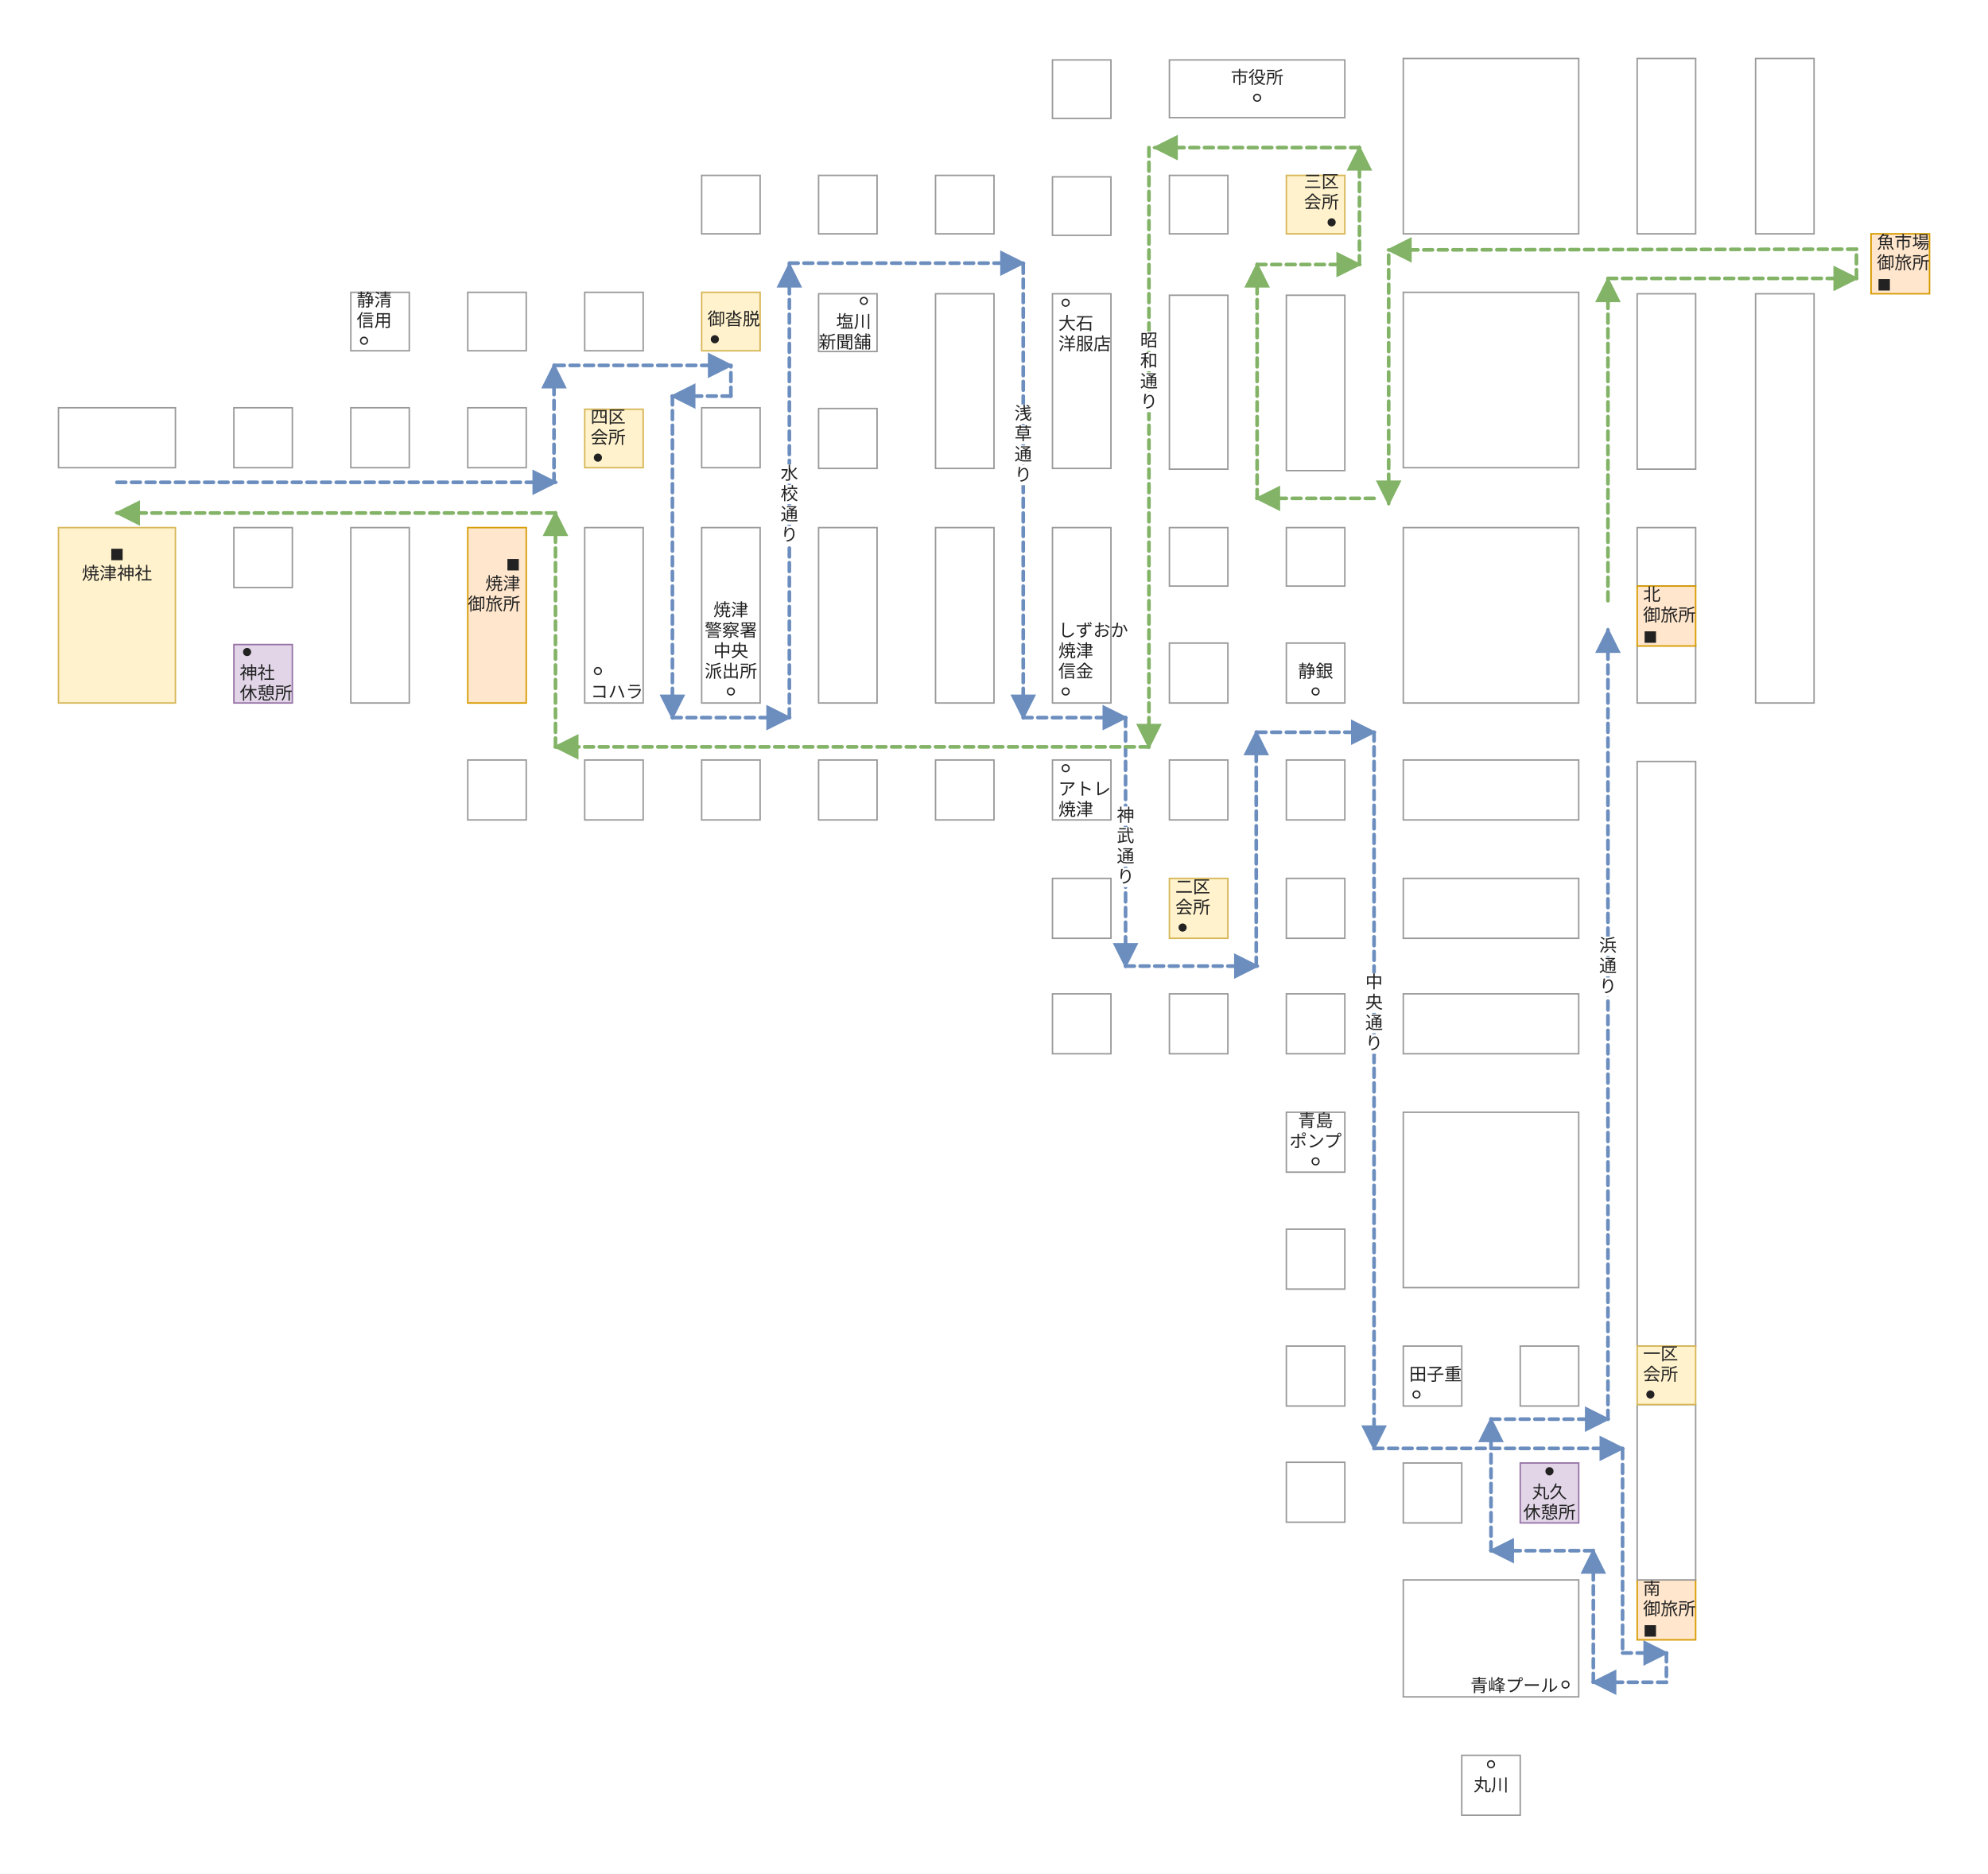
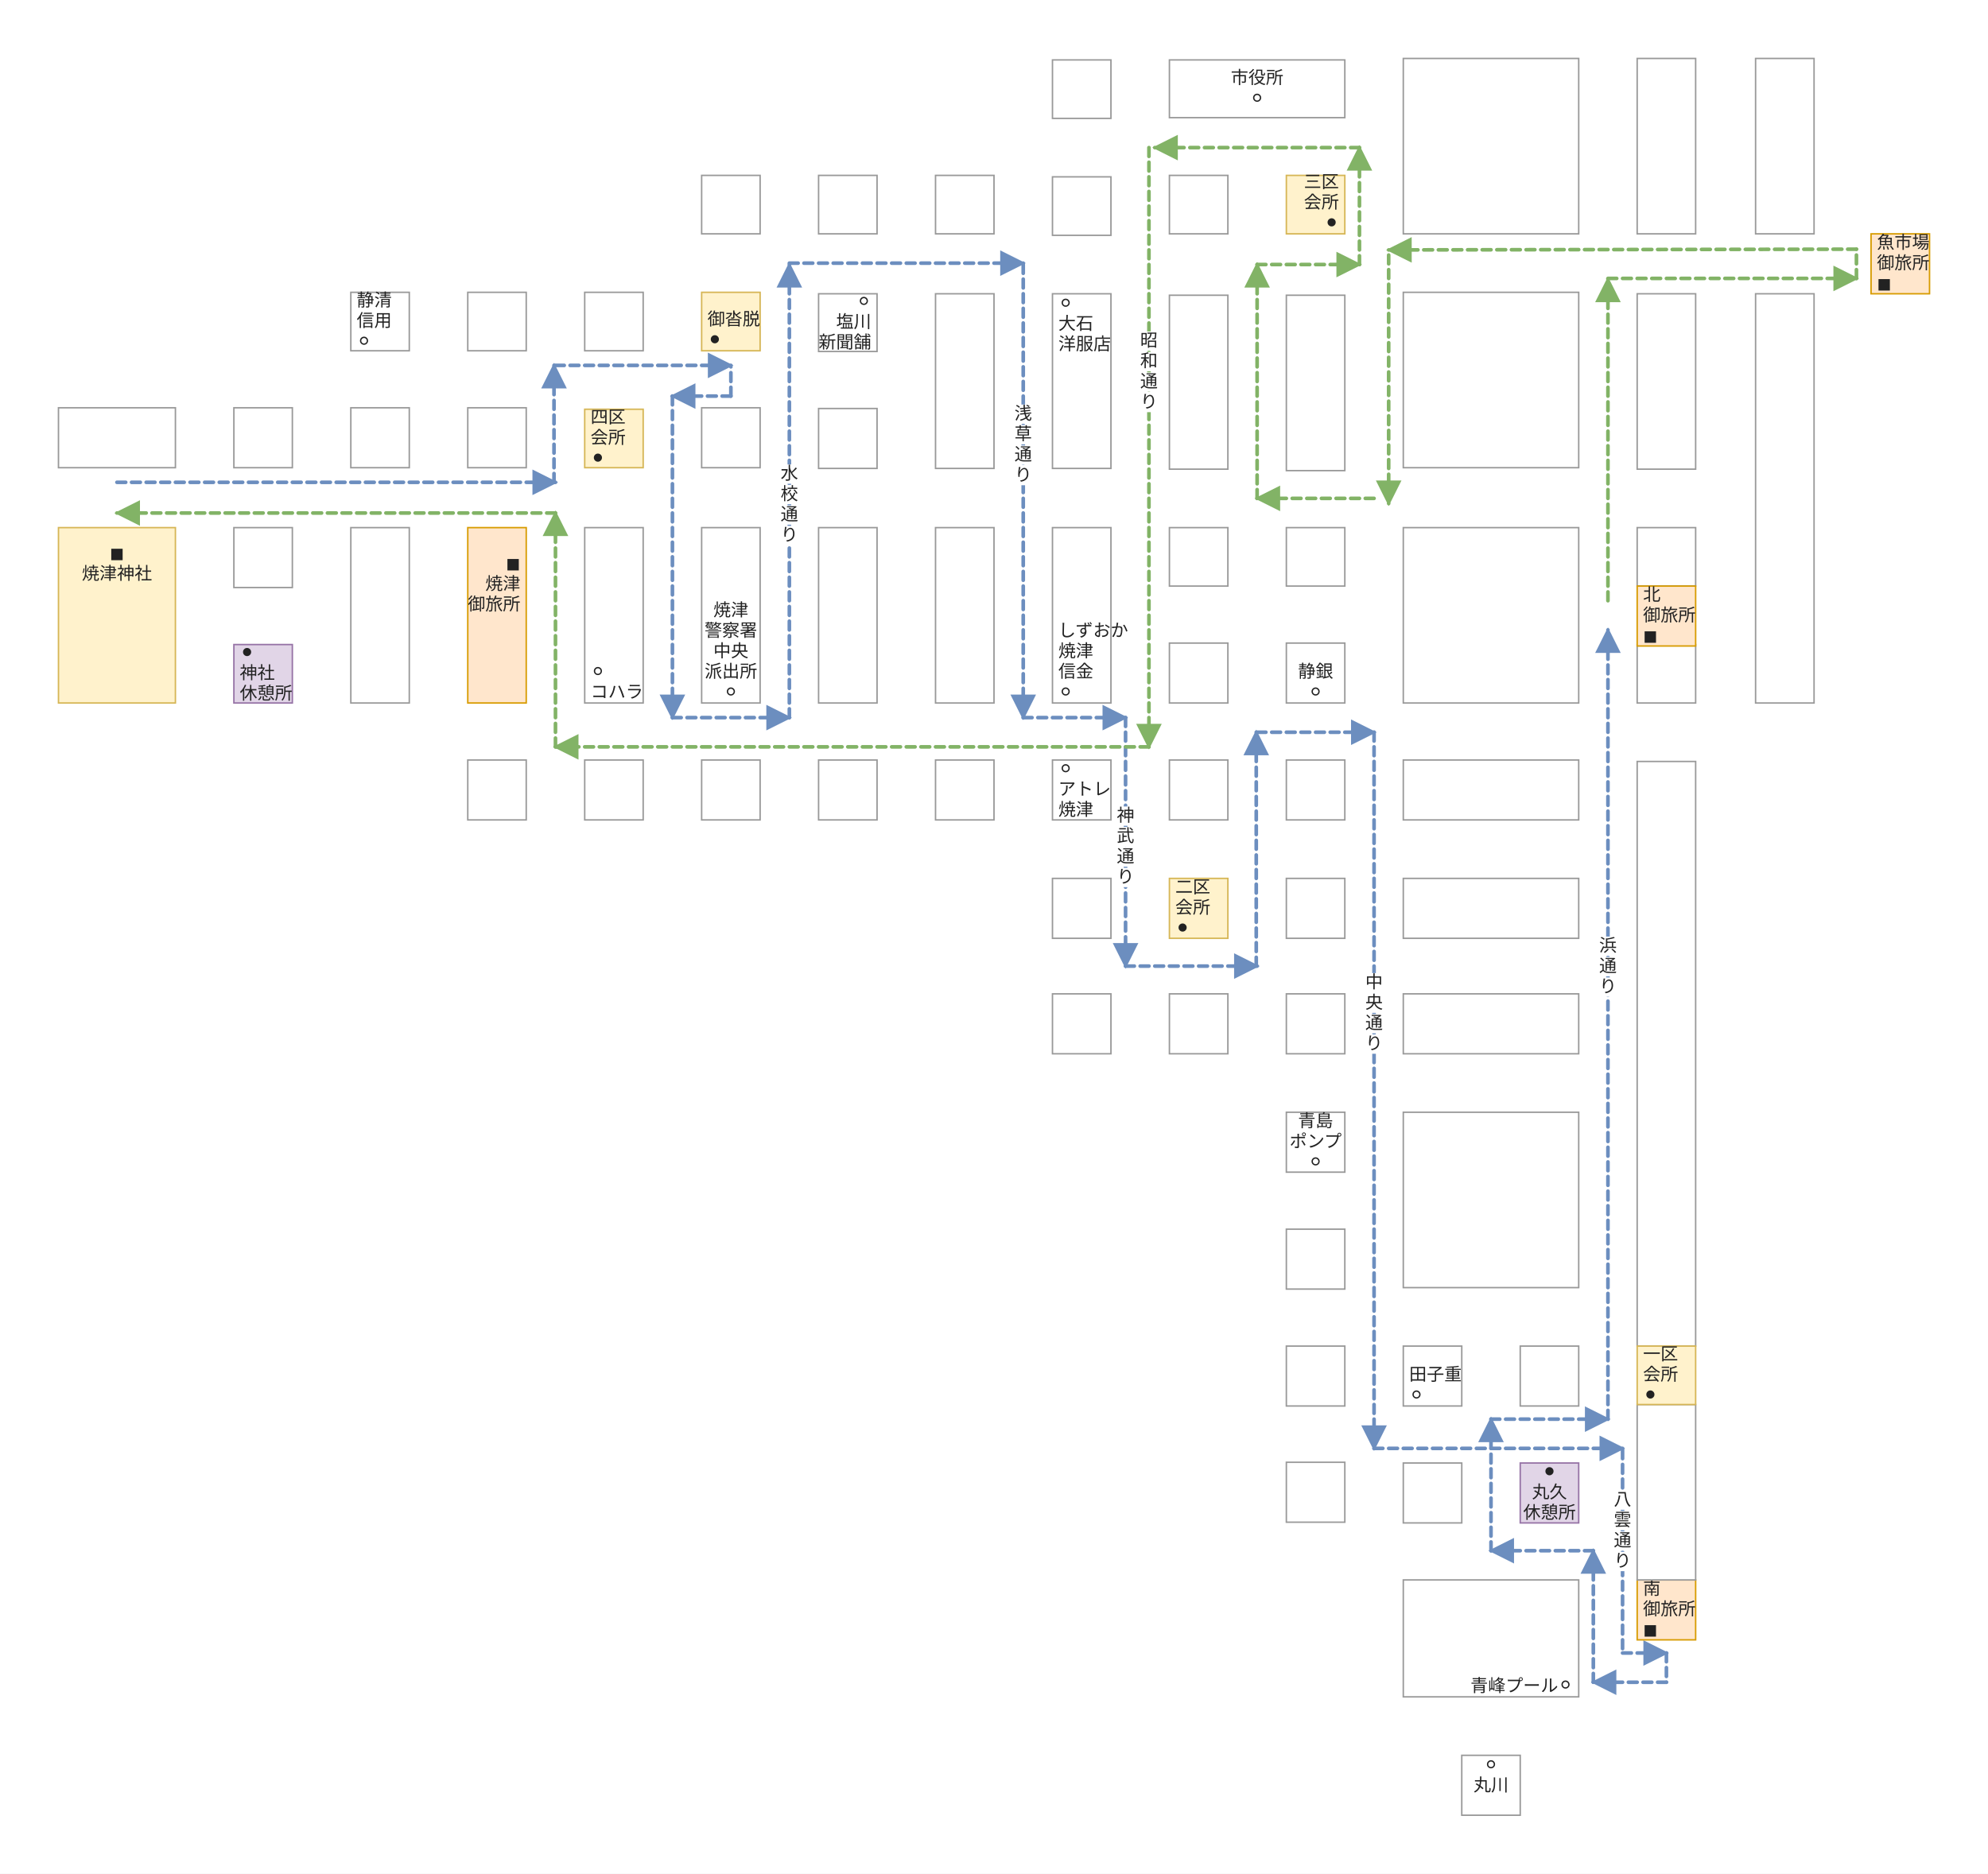
<svg xmlns="http://www.w3.org/2000/svg" viewBox="40.0 -121.0 1360.0 1282.0" width="1360" height="1282" font-family="sans-serif">
  <rect x="40.0" y="-121.0" width="1360.0" height="1282.0" fill="#ffffff" />
  <defs>
    <marker id="arrow-blue" viewBox="0 0 10 10" refX="9" refY="5" markerWidth="7" markerHeight="7" orient="auto-start-reverse">
      <path d="M0,0 L10,5 L0,10 z" fill="#6c8ebf" />
    </marker>
    <marker id="arrow-green" viewBox="0 0 10 10" refX="9" refY="5" markerWidth="7" markerHeight="7" orient="auto-start-reverse">
      <path d="M0,0 L10,5 L0,10 z" fill="#82b366" />
    </marker>
  </defs>
  <path d="M 120.0,209.0 L 420.0,209.0" fill="none" stroke="#6c8ebf" stroke-width="2.5" stroke-dasharray="6,4" marker-end="url(#arrow-blue)" stroke-linecap="round" stroke-linejoin="round" />
  <path d="M 419.0,209.0 L 419.0,129.0" fill="none" stroke="#6c8ebf" stroke-width="2.5" stroke-dasharray="6,4" marker-end="url(#arrow-blue)" stroke-linecap="round" stroke-linejoin="round" />
  <path d="M 420.0,129.0 L 540.0,129.0" fill="none" stroke="#6c8ebf" stroke-width="2.5" stroke-dasharray="6,4" marker-end="url(#arrow-blue)" stroke-linecap="round" stroke-linejoin="round" />
  <path d="M 500.0,150.0 L 500.0,370.0" fill="none" stroke="#6c8ebf" stroke-width="2.5" stroke-dasharray="6,4" marker-end="url(#arrow-blue)" stroke-linecap="round" stroke-linejoin="round" />
  <path d="M 500.0,370 L 580.0,370" fill="none" stroke="#6c8ebf" stroke-width="2.5" stroke-dasharray="6,4" marker-end="url(#arrow-blue)" stroke-linecap="round" stroke-linejoin="round" />
  <path d="M 580.0,370.0 L 580.0,60.0" fill="none" stroke="#6c8ebf" stroke-width="2.5" stroke-dasharray="6,4" marker-end="url(#arrow-blue)" stroke-linecap="round" stroke-linejoin="round" />
  <path d="M 580.0,59.05 L 740.0,59.05" fill="none" stroke="#6c8ebf" stroke-width="2.5" stroke-dasharray="6,4" marker-end="url(#arrow-blue)" stroke-linecap="round" stroke-linejoin="round" />
  <path d="M 740.0,60.0 L 740.0,370.0" fill="none" stroke="#6c8ebf" stroke-width="2.5" stroke-dasharray="6,4" marker-end="url(#arrow-blue)" stroke-linecap="round" stroke-linejoin="round" />
  <path d="M 740.0,370.0 L 810.0,370.0" fill="none" stroke="#6c8ebf" stroke-width="2.5" stroke-dasharray="6,4" marker-end="url(#arrow-blue)" stroke-linecap="round" stroke-linejoin="round" />
  <path d="M 810.0,370.0 L 810.0,540.0" fill="none" stroke="#6c8ebf" stroke-width="2.5" stroke-dasharray="6,4" marker-end="url(#arrow-blue)" stroke-linecap="round" stroke-linejoin="round" />
  <path d="M 810.0,540.0 L 900.0,540.0" fill="none" stroke="#6c8ebf" stroke-width="2.5" stroke-dasharray="6,4" marker-end="url(#arrow-blue)" stroke-linecap="round" stroke-linejoin="round" />
  <path d="M 899.41,540.0 L 899.41,380.0" fill="none" stroke="#6c8ebf" stroke-width="2.5" stroke-dasharray="6,4" marker-end="url(#arrow-blue)" stroke-linecap="round" stroke-linejoin="round" />
  <path d="M 540.0,150.0 L 500.0,150.0" fill="none" stroke="#6c8ebf" stroke-width="2.5" stroke-dasharray="6,4" marker-end="url(#arrow-blue)" stroke-linecap="round" stroke-linejoin="round" />
  <path d="M 540.0,150.0 L 540.0,130.0" fill="none" stroke="#6c8ebf" stroke-width="2.5" stroke-dasharray="6,4" stroke-linecap="round" stroke-linejoin="round" />
  <path d="M 900.0,380.0 L 980.0,380.0" fill="none" stroke="#6c8ebf" stroke-width="2.5" stroke-dasharray="6,4" marker-end="url(#arrow-blue)" stroke-linecap="round" stroke-linejoin="round" />
  <path d="M 980.0,380.0 L 980.0,870.0" fill="none" stroke="#6c8ebf" stroke-width="2.5" stroke-dasharray="6,4" marker-end="url(#arrow-blue)" stroke-linecap="round" stroke-linejoin="round" />
  <path d="M 980.0,870.0 L 1150.0,870.0" fill="none" stroke="#6c8ebf" stroke-width="2.5" stroke-dasharray="6,4" marker-end="url(#arrow-blue)" stroke-linecap="round" stroke-linejoin="round" />
  <path d="M 1150.0,871.0 L 1150.0,1010.0" fill="none" stroke="#6c8ebf" stroke-width="2.5" stroke-dasharray="6,4" stroke-linecap="round" stroke-linejoin="round" />
  <path d="M 1150.0,1010.0 L 1180.0,1010.0" fill="none" stroke="#6c8ebf" stroke-width="2.5" stroke-dasharray="6,4" marker-end="url(#arrow-blue)" stroke-linecap="round" stroke-linejoin="round" />
  <path d="M 1180.0,1010.0 L 1180.0,1030.0" fill="none" stroke="#6c8ebf" stroke-width="2.5" stroke-dasharray="6,4" stroke-linecap="round" stroke-linejoin="round" />
  <path d="M 1180.0,1030.0 L 1130.0,1030.0" fill="none" stroke="#6c8ebf" stroke-width="2.5" stroke-dasharray="6,4" marker-end="url(#arrow-blue)" stroke-linecap="round" stroke-linejoin="round" />
  <path d="M 1130.0,1030.0 L 1130.0,940.0" fill="none" stroke="#6c8ebf" stroke-width="2.5" stroke-dasharray="6,4" marker-end="url(#arrow-blue)" stroke-linecap="round" stroke-linejoin="round" />
  <path d="M 1130.0,940.0 L 1060.0,940.0" fill="none" stroke="#6c8ebf" stroke-width="2.5" stroke-dasharray="6,4" marker-end="url(#arrow-blue)" stroke-linecap="round" stroke-linejoin="round" />
  <path d="M 1060.0,940.0 L 1060.0,850.0" fill="none" stroke="#6c8ebf" stroke-width="2.5" stroke-dasharray="6,4" marker-end="url(#arrow-blue)" stroke-linecap="round" stroke-linejoin="round" />
  <path d="M 1060.0,850.0 L 1140.0,850.0" fill="none" stroke="#6c8ebf" stroke-width="2.5" stroke-dasharray="6,4" marker-end="url(#arrow-blue)" stroke-linecap="round" stroke-linejoin="round" />
  <path d="M 1140.0,850.0 L 1140.0,310.0" fill="none" stroke="#6c8ebf" stroke-width="2.5" stroke-dasharray="6,4" marker-end="url(#arrow-blue)" stroke-linecap="round" stroke-linejoin="round" />
  <path d="M 1140.0,290.0 L 1140.0,70.0" fill="none" stroke="#82b366" stroke-width="2.5" stroke-dasharray="6,4" marker-end="url(#arrow-green)" stroke-linecap="round" stroke-linejoin="round" />
  <path d="M 1140.0,69.5 L 1310.0,69.5" fill="none" stroke="#82b366" stroke-width="2.5" stroke-dasharray="6,4" marker-end="url(#arrow-green)" stroke-linecap="round" stroke-linejoin="round" />
  <path d="M 1310.0,69.5 L 1310.0,49.5" fill="none" stroke="#82b366" stroke-width="2.5" stroke-dasharray="6,4" stroke-linecap="round" stroke-linejoin="round" />
  <path d="M 1310.0,49.5 L 990.0,50.0" fill="none" stroke="#82b366" stroke-width="2.5" stroke-dasharray="6,4" marker-end="url(#arrow-green)" stroke-linecap="round" stroke-linejoin="round" />
  <path d="M 990.0,53.5 L 990.0,223.5" fill="none" stroke="#82b366" stroke-width="2.5" stroke-dasharray="6,4" marker-end="url(#arrow-green)" stroke-linecap="round" stroke-linejoin="round" />
  <path d="M 980.0,220.0 L 900.0,220.0" fill="none" stroke="#82b366" stroke-width="2.5" stroke-dasharray="6,4" marker-end="url(#arrow-green)" stroke-linecap="round" stroke-linejoin="round" />
  <path d="M 900.0,220.0 L 900.0,60.0" fill="none" stroke="#82b366" stroke-width="2.5" stroke-dasharray="6,4" marker-end="url(#arrow-green)" stroke-linecap="round" stroke-linejoin="round" />
  <path d="M 900.0,60.0 L 970.0,60.0" fill="none" stroke="#82b366" stroke-width="2.5" stroke-dasharray="6,4" marker-end="url(#arrow-green)" stroke-linecap="round" stroke-linejoin="round" />
  <path d="M 970.0,60.0 L 970.0,-20.0" fill="none" stroke="#82b366" stroke-width="2.5" stroke-dasharray="6,4" marker-end="url(#arrow-green)" stroke-linecap="round" stroke-linejoin="round" />
  <path d="M 970.0,-20.0 L 830.0,-20.0" fill="none" stroke="#82b366" stroke-width="2.5" stroke-dasharray="6,4" marker-end="url(#arrow-green)" stroke-linecap="round" stroke-linejoin="round" />
  <path d="M 826.0,-20.0 L 826.0,390.0" fill="none" stroke="#82b366" stroke-width="2.5" stroke-dasharray="6,4" marker-end="url(#arrow-green)" stroke-linecap="round" stroke-linejoin="round" />
  <path d="M 826.0,390.0 L 420.0,390.0" fill="none" stroke="#82b366" stroke-width="2.5" stroke-dasharray="6,4" marker-end="url(#arrow-green)" stroke-linecap="round" stroke-linejoin="round" />
  <path d="M 420.0,390.0 L 420.0,230.0" fill="none" stroke="#82b366" stroke-width="2.5" stroke-dasharray="6,4" marker-end="url(#arrow-green)" stroke-linecap="round" stroke-linejoin="round" />
  <path d="M 420.0,230.0 L 120.0,230.0" fill="none" stroke="#82b366" stroke-width="2.5" stroke-dasharray="6,4" marker-end="url(#arrow-green)" stroke-linecap="round" stroke-linejoin="round" />
  <rect x="80.0" y="240.0" width="80.0" height="120.0" fill="#fff2cc" stroke="#d6b656" stroke-width="1" />
  <text x="120.0" y="261.5" font-size="12" text-anchor="middle" fill="#222222">◼️</text>
  <text x="120.0" y="275.5" font-size="12" text-anchor="middle" fill="#222222">焼津神社</text>
  <rect x="200.0" y="240.0" width="40.0" height="41.0" fill="#ffffff" stroke="#999999" stroke-width="1" />
  <rect x="200.0" y="320.0" width="40.0" height="40.0" fill="#e1d5e7" stroke="#9673a6" stroke-width="1" />
  <text x="204.0" y="329.5" font-size="12" text-anchor="start" fill="#222222">⚫︎</text>
  <text x="204.0" y="343.5" font-size="12" text-anchor="start" fill="#222222">神社</text>
  <text x="204.0" y="357.5" font-size="12" text-anchor="start" fill="#222222">休憩所</text>
  <rect x="280.0" y="240.0" width="40.0" height="120.0" fill="#ffffff" stroke="#999999" stroke-width="1" />
  <rect x="360.0" y="240.0" width="40.0" height="120.0" fill="#ffe6cc" stroke="#d79b00" stroke-width="1" />
  <text x="396.0" y="268.5" font-size="12" text-anchor="end" fill="#222222">◼️</text>
  <text x="396.0" y="282.5" font-size="12" text-anchor="end" fill="#222222">焼津</text>
  <text x="396.0" y="296.5" font-size="12" text-anchor="end" fill="#222222">御旅所</text>
  <rect x="440.0" y="159.0" width="40.0" height="40.0" fill="#fff2cc" stroke="#d6b656" stroke-width="1" />
  <text x="444.0" y="168.5" font-size="12" text-anchor="start" fill="#222222">四区</text>
  <text x="444.0" y="182.5" font-size="12" text-anchor="start" fill="#222222">会所</text>
  <text x="444.0" y="196.5" font-size="12" text-anchor="start" fill="#222222">⚫︎</text>
  <rect x="520.0" y="79.0" width="40.0" height="40.0" fill="#fff2cc" stroke="#d6b656" stroke-width="1" />
  <text x="524.0" y="101.5" font-size="12" text-anchor="start" fill="#222222">御沓脱</text>
  <text x="524.0" y="115.5" font-size="12" text-anchor="start" fill="#222222">⚫︎</text>
  <rect x="440.0" y="240.0" width="40.0" height="120.0" fill="#ffffff" stroke="#999999" stroke-width="1" />
  <text x="444.0" y="342.5" font-size="12" text-anchor="start" fill="#222222">⚪︎</text>
  <text x="444.0" y="356.5" font-size="12" text-anchor="start" fill="#222222">コハラ</text>
  <rect x="520.0" y="158.0" width="40.0" height="41.0" fill="#ffffff" stroke="#999999" stroke-width="1" />
  <rect x="520.0" y="240.0" width="40.0" height="120.0" fill="#ffffff" stroke="#999999" stroke-width="1" />
  <text x="540.0" y="300.5" font-size="12" text-anchor="middle" fill="#222222">焼津</text>
  <text x="540.0" y="314.5" font-size="12" text-anchor="middle" fill="#222222">警察署</text>
  <text x="540.0" y="328.5" font-size="12" text-anchor="middle" fill="#222222">中央</text>
  <text x="540.0" y="342.5" font-size="12" text-anchor="middle" fill="#222222">派出所</text>
  <text x="540.0" y="356.5" font-size="12" text-anchor="middle" fill="#222222">⚪︎</text>
  <rect x="600.0" y="240.0" width="40.0" height="120.0" fill="#ffffff" stroke="#999999" stroke-width="1" />
  <rect x="572.3" y="196.794" width="15.4" height="13.2" fill="#ffffff" />
  <text x="580.0" y="206.994" font-size="12" text-anchor="middle" fill="#222222">水</text>
  <rect x="572.3" y="210.794" width="15.4" height="13.2" fill="#ffffff" />
  <text x="580.0" y="220.994" font-size="12" text-anchor="middle" fill="#222222">校</text>
  <rect x="572.3" y="224.794" width="15.4" height="13.2" fill="#ffffff" />
  <text x="580.0" y="234.994" font-size="12" text-anchor="middle" fill="#222222">通</text>
  <rect x="572.3" y="238.794" width="15.4" height="13.2" fill="#ffffff" />
  <text x="580.0" y="248.994" font-size="12" text-anchor="middle" fill="#222222">り</text>
  <rect x="600.0" y="80.0" width="40.0" height="39.5" fill="#ffffff" stroke="#999999" stroke-width="1" />
  <text x="636.0" y="89.25" font-size="12" text-anchor="end" fill="#222222">⚪︎</text>
  <text x="636.0" y="103.25" font-size="12" text-anchor="end" fill="#222222">塩川</text>
  <text x="636.0" y="117.25" font-size="12" text-anchor="end" fill="#222222">新聞舗</text>
  <rect x="680.0" y="80.0" width="40.0" height="119.5" fill="#ffffff" stroke="#999999" stroke-width="1" />
  <rect x="732.3" y="155.797" width="15.4" height="13.2" fill="#ffffff" />
  <text x="740.0" y="165.996" font-size="12" text-anchor="middle" fill="#222222">浅</text>
  <rect x="732.3" y="169.797" width="15.4" height="13.2" fill="#ffffff" />
  <text x="740.0" y="179.996" font-size="12" text-anchor="middle" fill="#222222">草</text>
  <rect x="732.3" y="183.797" width="15.4" height="13.2" fill="#ffffff" />
  <text x="740.0" y="193.996" font-size="12" text-anchor="middle" fill="#222222">通</text>
  <rect x="732.3" y="197.797" width="15.4" height="13.2" fill="#ffffff" />
  <text x="740.0" y="207.996" font-size="12" text-anchor="middle" fill="#222222">り</text>
  <rect x="760.0" y="80.0" width="40.0" height="119.5" fill="#ffffff" stroke="#999999" stroke-width="1" />
  <text x="764.0" y="90.5" font-size="12" text-anchor="start" fill="#222222">⚪︎</text>
  <text x="764.0" y="104.5" font-size="12" text-anchor="start" fill="#222222">大石</text>
  <text x="764.0" y="118.5" font-size="12" text-anchor="start" fill="#222222">洋服店</text>
  <rect x="600.0" y="158.5" width="40.0" height="41.0" fill="#ffffff" stroke="#999999" stroke-width="1" />
  <rect x="760.0" y="240.0" width="40.0" height="120.0" fill="#ffffff" stroke="#999999" stroke-width="1" />
  <text x="764.0" y="314.5" font-size="12" text-anchor="start" fill="#222222">しずおか</text>
  <text x="764.0" y="328.5" font-size="12" text-anchor="start" fill="#222222">焼津</text>
  <text x="764.0" y="342.5" font-size="12" text-anchor="start" fill="#222222">信金</text>
  <text x="764.0" y="356.5" font-size="12" text-anchor="start" fill="#222222">⚪︎</text>
  <rect x="840.0" y="240.0" width="40.0" height="40.0" fill="#ffffff" stroke="#999999" stroke-width="1" />
  <rect x="840.0" y="319.0" width="40.0" height="41.0" fill="#ffffff" stroke="#999999" stroke-width="1" />
  <rect x="760.0" y="399.0" width="40.0" height="41.0" fill="#ffffff" stroke="#999999" stroke-width="1" />
  <text x="764.0" y="409.0" font-size="12" text-anchor="start" fill="#222222">⚪︎</text>
  <text x="764.0" y="423.0" font-size="12" text-anchor="start" fill="#222222">アトレ</text>
  <text x="764.0" y="437.0" font-size="12" text-anchor="start" fill="#222222">焼津</text>
  <rect x="680.0" y="240.0" width="40.0" height="120.0" fill="#ffffff" stroke="#999999" stroke-width="1" />
  <rect x="840.0" y="399.0" width="40.0" height="41.0" fill="#ffffff" stroke="#999999" stroke-width="1" />
  <rect x="840.0" y="480.0" width="40.0" height="41.0" fill="#fff2cc" stroke="#d6b656" stroke-width="1" />
  <text x="844.0" y="490.0" font-size="12" text-anchor="start" fill="#222222">二区</text>
  <text x="844.0" y="504.0" font-size="12" text-anchor="start" fill="#222222">会所</text>
  <text x="844.0" y="518.0" font-size="12" text-anchor="start" fill="#222222">⚫︎</text>
  <rect x="802.3" y="430.799" width="15.4" height="13.2" fill="#ffffff" />
  <text x="810.0" y="440.999" font-size="12" text-anchor="middle" fill="#222222">神</text>
  <rect x="802.3" y="444.799" width="15.4" height="13.2" fill="#ffffff" />
  <text x="810.0" y="454.999" font-size="12" text-anchor="middle" fill="#222222">武</text>
  <rect x="802.3" y="458.799" width="15.4" height="13.2" fill="#ffffff" />
  <text x="810.0" y="468.999" font-size="12" text-anchor="middle" fill="#222222">通</text>
  <rect x="802.3" y="472.799" width="15.4" height="13.2" fill="#ffffff" />
  <text x="810.0" y="482.999" font-size="12" text-anchor="middle" fill="#222222">り</text>
  <rect x="920.0" y="399.0" width="40.0" height="41.0" fill="#ffffff" stroke="#999999" stroke-width="1" />
  <rect x="920.0" y="480.0" width="40.0" height="41.0" fill="#ffffff" stroke="#999999" stroke-width="1" />
  <rect x="1000.0" y="399.0" width="120.0" height="41.0" fill="#ffffff" stroke="#999999" stroke-width="1" />
  <rect x="1000.0" y="480.0" width="120.0" height="41.0" fill="#ffffff" stroke="#999999" stroke-width="1" />
  <rect x="972.3" y="544.792" width="15.4" height="13.2" fill="#ffffff" />
  <text x="980.0" y="554.992" font-size="12" text-anchor="middle" fill="#222222">中</text>
  <rect x="972.3" y="558.792" width="15.4" height="13.2" fill="#ffffff" />
  <text x="980.0" y="568.992" font-size="12" text-anchor="middle" fill="#222222">央</text>
  <rect x="972.3" y="572.792" width="15.4" height="13.2" fill="#ffffff" />
  <text x="980.0" y="582.992" font-size="12" text-anchor="middle" fill="#222222">通</text>
  <rect x="972.3" y="586.792" width="15.4" height="13.2" fill="#ffffff" />
  <text x="980.0" y="596.992" font-size="12" text-anchor="middle" fill="#222222">り</text>
  <rect x="1000.0" y="559.0" width="120.0" height="41.0" fill="#ffffff" stroke="#999999" stroke-width="1" />
  <rect x="920.0" y="640.0" width="40.0" height="41.0" fill="#ffffff" stroke="#999999" stroke-width="1" />
  <text x="940.0" y="650.0" font-size="12" text-anchor="middle" fill="#222222">青島</text>
  <text x="940.0" y="664.0" font-size="12" text-anchor="middle" fill="#222222">ポンプ</text>
  <text x="940.0" y="678.0" font-size="12" text-anchor="middle" fill="#222222">⚪︎</text>
  <rect x="920.0" y="559.0" width="40.0" height="41.0" fill="#ffffff" stroke="#999999" stroke-width="1" />
  <rect x="920.0" y="720.0" width="40.0" height="41.0" fill="#ffffff" stroke="#999999" stroke-width="1" />
  <rect x="920.0" y="800.0" width="40.0" height="41.0" fill="#ffffff" stroke="#999999" stroke-width="1" />
  <rect x="1000.0" y="800.0" width="40.0" height="41.0" fill="#ffffff" stroke="#999999" stroke-width="1" />
  <text x="1004.0" y="823.5" font-size="12" text-anchor="start" fill="#222222">田子重</text>
  <text x="1004.0" y="837.5" font-size="12" text-anchor="start" fill="#222222">⚪︎</text>
  <rect x="1000.0" y="640.0" width="120.0" height="120.0" fill="#ffffff" stroke="#999999" stroke-width="1" />
  <rect x="1000.0" y="880.0" width="40.0" height="41.0" fill="#ffffff" stroke="#999999" stroke-width="1" />
  <rect x="1080.0" y="880.0" width="40.0" height="41.0" fill="#e1d5e7" stroke="#9673a6" stroke-width="1" />
  <text x="1100.0" y="890.0" font-size="12" text-anchor="middle" fill="#222222">⚫︎</text>
  <text x="1100.0" y="904.0" font-size="12" text-anchor="middle" fill="#222222">丸久</text>
  <text x="1100.0" y="918.0" font-size="12" text-anchor="middle" fill="#222222">休憩所</text>
  <rect x="1080.0" y="800.0" width="40.0" height="41.0" fill="#ffffff" stroke="#999999" stroke-width="1" />
  <rect x="1000.0" y="960.0" width="120.0" height="80.0" fill="#ffffff" stroke="#999999" stroke-width="1" />
  <text x="1116.0" y="1036.5" font-size="12" text-anchor="end" fill="#222222">青峰プール⚪︎</text>
+   <rect x="1142.3" y="898.803" width="15.4" height="13.2" fill="#ffffff" />
+   <text x="1150.0" y="909.003" font-size="12" text-anchor="middle" fill="#222222">八</text>
+   <rect x="1142.3" y="912.803" width="15.4" height="13.2" fill="#ffffff" />
+   <text x="1150.0" y="923.003" font-size="12" text-anchor="middle" fill="#222222">雲</text>
+   <rect x="1142.3" y="926.803" width="15.4" height="13.2" fill="#ffffff" />
+   <text x="1150.0" y="937.003" font-size="12" text-anchor="middle" fill="#222222">通</text>
+   <rect x="1142.3" y="940.803" width="15.4" height="13.2" fill="#ffffff" />
+   <text x="1150.0" y="951.003" font-size="12" text-anchor="middle" fill="#222222">り</text>
  <rect x="1160.0" y="960.0" width="40.0" height="41.0" fill="#ffe6cc" stroke="#d79b00" stroke-width="1" />
  <text x="1164.0" y="970.0" font-size="12" text-anchor="start" fill="#222222">南</text>
  <text x="1164.0" y="984.0" font-size="12" text-anchor="start" fill="#222222">御旅所</text>
  <text x="1164.0" y="998.0" font-size="12" text-anchor="start" fill="#222222">◼️</text>
  <rect x="1132.3" y="519.8" width="15.4" height="13.2" fill="#ffffff" />
  <text x="1140.0" y="530.0" font-size="12" text-anchor="middle" fill="#222222">浜</text>
  <rect x="1132.3" y="533.8" width="15.4" height="13.2" fill="#ffffff" />
  <text x="1140.0" y="544.0" font-size="12" text-anchor="middle" fill="#222222">通</text>
  <rect x="1132.3" y="547.8" width="15.4" height="13.2" fill="#ffffff" />
  <text x="1140.0" y="558.0" font-size="12" text-anchor="middle" fill="#222222">り</text>
  <rect x="1040.0" y="1080.0" width="40.0" height="41.0" fill="#ffffff" stroke="#999999" stroke-width="1" />
  <text x="1060.0" y="1090.5" font-size="12" text-anchor="middle" fill="#222222">⚪︎</text>
  <text x="1060.0" y="1104.5" font-size="12" text-anchor="middle" fill="#222222">丸川</text>
  <rect x="1160.0" y="240.0" width="40.0" height="40.0" fill="#ffffff" stroke="#999999" stroke-width="1" />
  <rect x="1160.0" y="320.0" width="40.0" height="40.0" fill="#ffffff" stroke="#999999" stroke-width="1" />
  <rect x="1160.0" y="280.0" width="40.0" height="41.0" fill="#ffe6cc" stroke="#d79b00" stroke-width="1" />
  <text x="1164.0" y="290.0" font-size="12" text-anchor="start" fill="#222222">北</text>
  <text x="1164.0" y="304.0" font-size="12" text-anchor="start" fill="#222222">御旅所</text>
  <text x="1164.0" y="318.0" font-size="12" text-anchor="start" fill="#222222">◼️</text>
  <rect x="1160.0" y="80.0" width="40.0" height="120.0" fill="#ffffff" stroke="#999999" stroke-width="1" />
  <rect x="1241.0" y="80.0" width="40.0" height="280.0" fill="#ffffff" stroke="#999999" stroke-width="1" />
  <rect x="1320.0" y="39.0" width="40.0" height="41.0" fill="#ffe6cc" stroke="#d79b00" stroke-width="1" />
  <text x="1324.0" y="49.0" font-size="12" text-anchor="start" fill="#222222">魚市場</text>
  <text x="1324.0" y="63.0" font-size="12" text-anchor="start" fill="#222222">御旅所</text>
  <text x="1324.0" y="77.0" font-size="12" text-anchor="start" fill="#222222">◼️</text>
  <rect x="920.0" y="81.0" width="40.0" height="120.0" fill="#ffffff" stroke="#999999" stroke-width="1" />
  <rect x="840.0" y="81.0" width="40.0" height="119.0" fill="#ffffff" stroke="#999999" stroke-width="1" />
  <rect x="818.3" y="105.804" width="15.4" height="13.2" fill="#ffffff" />
  <text x="826.0" y="116.004" font-size="12" text-anchor="middle" fill="#222222">昭</text>
  <rect x="818.3" y="119.804" width="15.4" height="13.2" fill="#ffffff" />
  <text x="826.0" y="130.004" font-size="12" text-anchor="middle" fill="#222222">和</text>
  <rect x="818.3" y="133.804" width="15.4" height="13.2" fill="#ffffff" />
  <text x="826.0" y="144.004" font-size="12" text-anchor="middle" fill="#222222">通</text>
  <rect x="818.3" y="147.804" width="15.4" height="13.2" fill="#ffffff" />
  <text x="826.0" y="158.004" font-size="12" text-anchor="middle" fill="#222222">り</text>
  <rect x="920.0" y="-1.0" width="40.0" height="40.0" fill="#fff2cc" stroke="#d6b656" stroke-width="1" />
  <text x="956.0" y="7.5" font-size="12" text-anchor="end" fill="#222222">三区</text>
  <text x="956.0" y="21.5" font-size="12" text-anchor="end" fill="#222222">会所</text>
  <text x="956.0" y="35.5" font-size="12" text-anchor="end" fill="#222222">⚫︎</text>
  <rect x="1000.0" y="240.0" width="120.0" height="120.0" fill="#ffffff" stroke="#999999" stroke-width="1" />
  <rect x="920.0" y="319.0" width="40.0" height="41.0" fill="#ffffff" stroke="#999999" stroke-width="1" />
  <text x="940.0" y="342.5" font-size="12" text-anchor="middle" fill="#222222">静銀</text>
  <text x="940.0" y="356.5" font-size="12" text-anchor="middle" fill="#222222">⚪︎</text>
  <rect x="920.0" y="240.0" width="40.0" height="40.0" fill="#ffffff" stroke="#999999" stroke-width="1" />
  <rect x="1160.0" y="840.0" width="40.0" height="120.0" fill="#ffffff" stroke="#999999" stroke-width="1" />
  <rect x="1160.0" y="400.0" width="40.0" height="400.0" fill="#ffffff" stroke="#999999" stroke-width="1" />
  <rect x="1160.0" y="800.0" width="40.0" height="40.0" fill="#fff2cc" stroke="#d6b656" stroke-width="1" />
  <text x="1164.0" y="809.5" font-size="12" text-anchor="start" fill="#222222">一区</text>
  <text x="1164.0" y="823.5" font-size="12" text-anchor="start" fill="#222222">会所</text>
  <text x="1164.0" y="837.5" font-size="12" text-anchor="start" fill="#222222">⚫︎</text>
  <rect x="1000.0" y="79.0" width="120.0" height="120.0" fill="#ffffff" stroke="#999999" stroke-width="1" />
  <rect x="840.0" y="559.0" width="40.0" height="41.0" fill="#ffffff" stroke="#999999" stroke-width="1" />
  <rect x="920.0" y="879.5" width="40.0" height="41.0" fill="#ffffff" stroke="#999999" stroke-width="1" />
  <rect x="680.0" y="399.0" width="40.0" height="41.0" fill="#ffffff" stroke="#999999" stroke-width="1" />
  <rect x="600.0" y="399.0" width="40.0" height="41.0" fill="#ffffff" stroke="#999999" stroke-width="1" />
  <rect x="520.0" y="399.0" width="40.0" height="41.0" fill="#ffffff" stroke="#999999" stroke-width="1" />
  <rect x="440.0" y="399.0" width="40.0" height="41.0" fill="#ffffff" stroke="#999999" stroke-width="1" />
  <rect x="360.0" y="399.0" width="40.0" height="41.0" fill="#ffffff" stroke="#999999" stroke-width="1" />
  <rect x="80.0" y="158.0" width="80.0" height="41.0" fill="#ffffff" stroke="#999999" stroke-width="1" />
  <rect x="200.0" y="158.0" width="40.0" height="41.0" fill="#ffffff" stroke="#999999" stroke-width="1" />
  <rect x="280.0" y="158.0" width="40.0" height="41.0" fill="#ffffff" stroke="#999999" stroke-width="1" />
  <rect x="360.0" y="158.0" width="40.0" height="41.0" fill="#ffffff" stroke="#999999" stroke-width="1" />
  <rect x="1241.0" y="-81.0" width="40.0" height="120.0" fill="#ffffff" stroke="#999999" stroke-width="1" />
  <rect x="1160.0" y="-81.0" width="40.0" height="120.0" fill="#ffffff" stroke="#999999" stroke-width="1" />
  <rect x="1000.0" y="-81.0" width="120.0" height="120.0" fill="#ffffff" stroke="#999999" stroke-width="1" />
  <rect x="840.0" y="-80.0" width="120.0" height="39.5" fill="#ffffff" stroke="#999999" stroke-width="1" />
  <text x="900.0" y="-63.75" font-size="12" text-anchor="middle" fill="#222222">市役所</text>
  <text x="900.0" y="-49.75" font-size="12" text-anchor="middle" fill="#222222">⚪︎</text>
  <rect x="760.0" y="0.0" width="40.0" height="40.0" fill="#ffffff" stroke="#999999" stroke-width="1" />
  <rect x="760.0" y="480.0" width="40.0" height="41.0" fill="#ffffff" stroke="#999999" stroke-width="1" />
  <rect x="760.0" y="559.0" width="40.0" height="41.0" fill="#ffffff" stroke="#999999" stroke-width="1" />
  <rect x="680.0" y="-1.0" width="40.0" height="40.0" fill="#ffffff" stroke="#999999" stroke-width="1" />
  <rect x="600.0" y="-1.0" width="40.0" height="40.0" fill="#ffffff" stroke="#999999" stroke-width="1" />
  <rect x="760.0" y="-80.0" width="40.0" height="40.0" fill="#ffffff" stroke="#999999" stroke-width="1" />
  <rect x="520.0" y="-1.0" width="40.0" height="40.0" fill="#ffffff" stroke="#999999" stroke-width="1" />
  <rect x="440.0" y="79.0" width="40.0" height="40.0" fill="#ffffff" stroke="#999999" stroke-width="1" />
  <rect x="360.0" y="79.0" width="40.0" height="40.0" fill="#ffffff" stroke="#999999" stroke-width="1" />
  <rect x="280.0" y="79.0" width="40.0" height="40.0" fill="#ffffff" stroke="#999999" stroke-width="1" />
  <text x="284.0" y="88.5" font-size="12" text-anchor="start" fill="#222222">静清</text>
  <text x="284.0" y="102.5" font-size="12" text-anchor="start" fill="#222222">信用</text>
  <text x="284.0" y="116.5" font-size="12" text-anchor="start" fill="#222222">⚪︎</text>
  <rect x="840.0" y="-1.0" width="40.0" height="40.0" fill="#ffffff" stroke="#999999" stroke-width="1" />
</svg>
